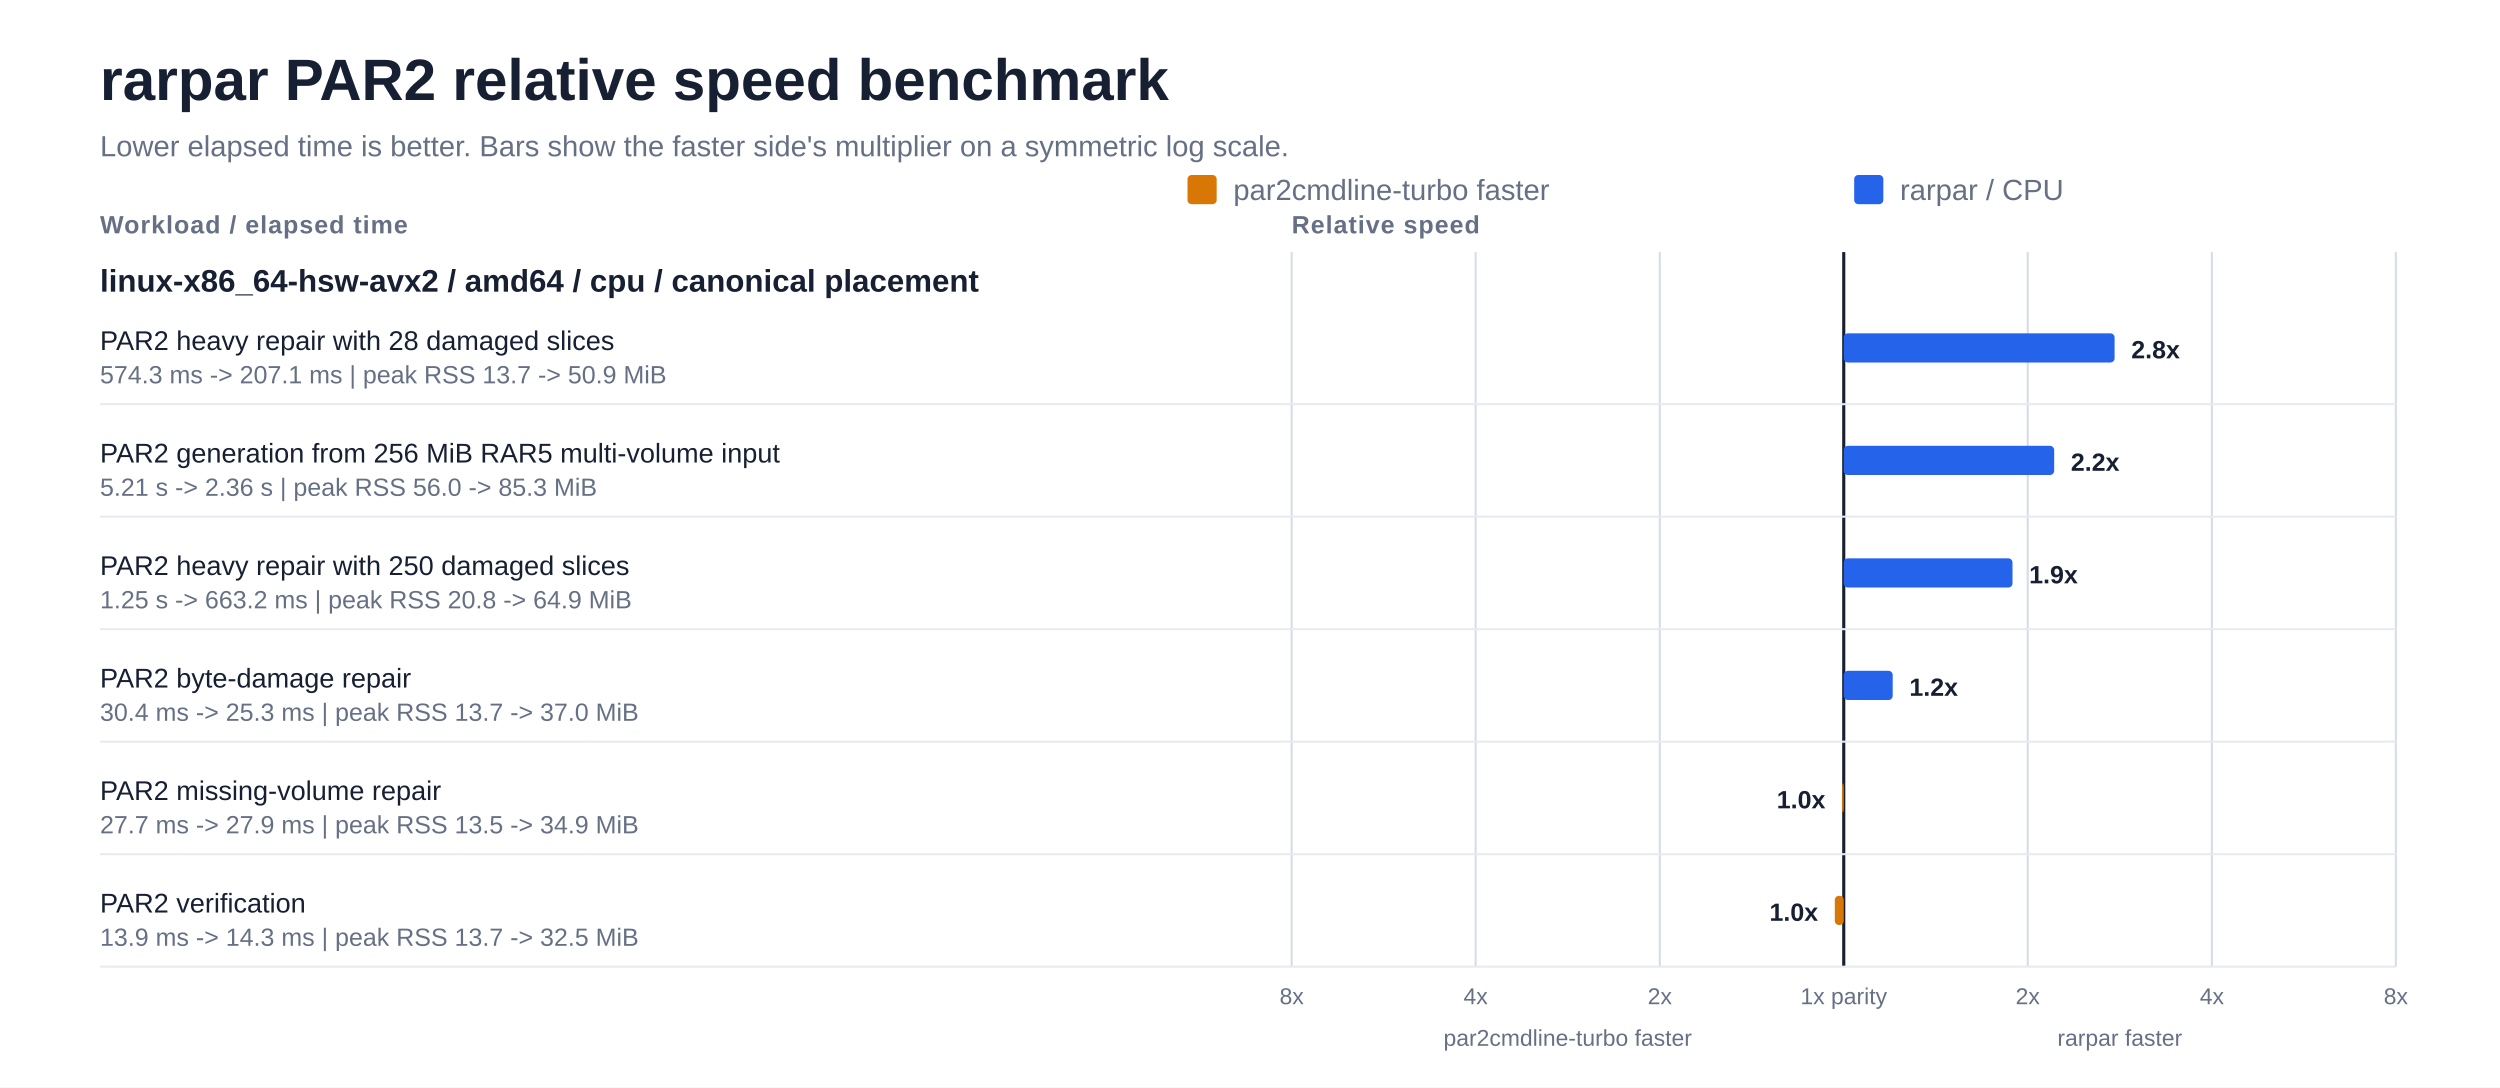
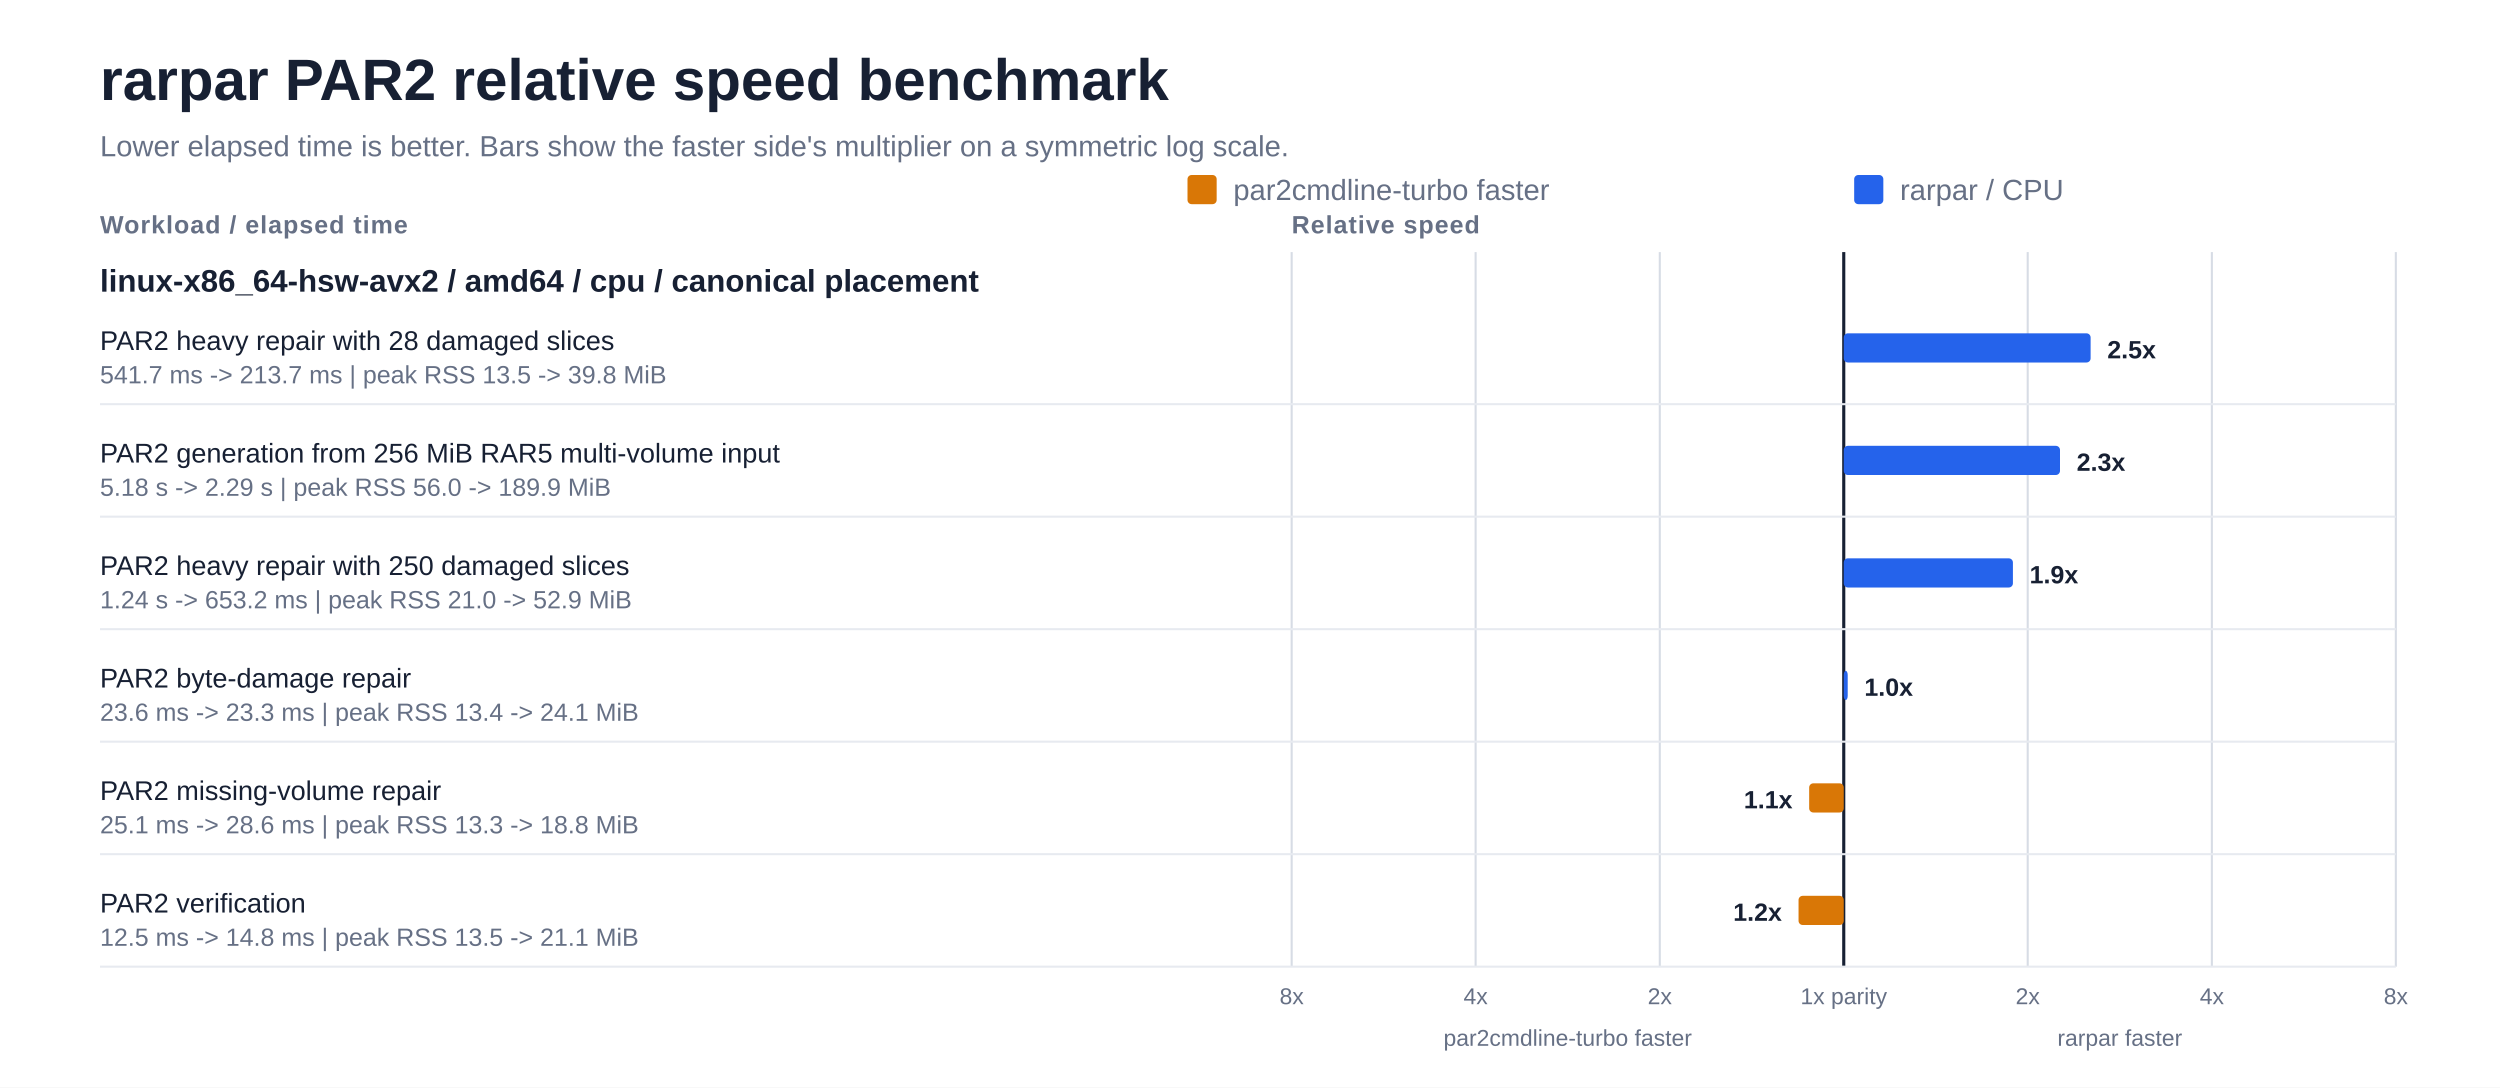
<svg xmlns="http://www.w3.org/2000/svg" width="1200" height="522" viewBox="0 0 1200 522" role="img" aria-labelledby="title desc">
  <style>
    .bg { fill: #ffffff; } text { font-family: Arial, sans-serif; fill: #172033; }
    .title { font-size: 28px; font-weight: 600; } .subtitle { font-size: 14px; fill: #667085; }
    .column { font-size: 12px; font-weight: 600; fill: #667085; letter-spacing: .04em; text-transform: uppercase; }
    .machine { font-size: 15px; font-weight: 600; } .workload { font-size: 13px; font-weight: 500; }
    .timing { font-size: 12px; fill: #667085; } .tick { font-size: 11px; fill: #667085; } .ratio { font-size: 12px; font-weight: 600; }
    .grid { stroke: #d7dce5; stroke-width: 1; } .parity { stroke: #172033; stroke-width: 1.5; } .rule { stroke: #e7eaf0; stroke-width: 1; }
    .cpu { fill: #2563eb; } .gpu { fill: #7c3aed; } .slower { fill: #d97706; }
    @media (prefers-color-scheme: dark) { .bg { fill: #0d1117; } text { fill: #e6edf3; } .subtitle, .column, .timing, .tick { fill: #9ca7b5; } .grid { stroke: #30363d; } .parity { stroke: #e6edf3; } .rule { stroke: #21262d; } .cpu { fill: #58a6ff; } .gpu { fill: #bc8cff; } .slower { fill: #f2a65a; } }
  </style>
  <rect class="bg" width="1200" height="522" />
  <text class="title" x="48" y="48">rarpar PAR2 relative speed benchmark</text>
  <text class="subtitle" x="48" y="75">Lower elapsed time is better. Bars show the faster side's multiplier on a symmetric log scale.</text>
  <g aria-label="Legend">
    <rect class="slower" x="570" y="84" width="14" height="14" rx="2" />
    <text class="subtitle" x="592" y="96">par2cmdline-turbo faster</text>
    <rect class="cpu" x="890" y="84" width="14" height="14" rx="2" />
    <text class="subtitle" x="912" y="96">rarpar / CPU</text>
  </g>
  <text class="column" x="48" y="112">Workload / elapsed time</text>
  <text class="column" x="620" y="112">Relative speed</text>
  <g aria-label="Relative speed axis">
    <line class="grid" x1="620.0" y1="121" x2="620.0" y2="464" />
    <text class="tick" x="620.0" y="482" text-anchor="middle">8x</text>
    <line class="grid" x1="708.3" y1="121" x2="708.3" y2="464" />
    <text class="tick" x="708.3" y="482" text-anchor="middle">4x</text>
    <line class="grid" x1="796.7" y1="121" x2="796.7" y2="464" />
    <text class="tick" x="796.7" y="482" text-anchor="middle">2x</text>
    <line class="parity" x1="885.0" y1="121" x2="885.0" y2="464" />
    <text class="tick" x="885.0" y="482" text-anchor="middle">1x parity</text>
    <line class="grid" x1="973.3" y1="121" x2="973.3" y2="464" />
    <text class="tick" x="973.3" y="482" text-anchor="middle">2x</text>
    <line class="grid" x1="1061.7" y1="121" x2="1061.7" y2="464" />
    <text class="tick" x="1061.7" y="482" text-anchor="middle">4x</text>
    <line class="grid" x1="1150.0" y1="121" x2="1150.0" y2="464" />
    <text class="tick" x="1150.0" y="482" text-anchor="middle">8x</text>
    <text class="tick" x="752.5" y="502" text-anchor="middle">par2cmdline-turbo faster</text>
    <text class="tick" x="1017.5" y="502" text-anchor="middle">rarpar faster</text>
  </g>
  <g aria-label="PAR2 benchmarks">
    <text class="machine" x="48" y="140">linux-x86_64-hsw-avx2 / amd64 / cpu / canonical placement</text>
    <text class="workload" x="48" y="168">PAR2 heavy repair with 28 damaged slices</text>
-     <text class="timing" x="48" y="184">574.3 ms -&gt; 207.1 ms  |  peak RSS 13.7 -&gt; 50.9 MiB</text>
-     <rect class="cpu" x="885.0" y="160" width="130.0" height="14" rx="2" />
-     <text class="ratio" x="1023.0" y="172">2.8x</text>
+     <text class="timing" x="48" y="184">541.7 ms -&gt; 213.7 ms  |  peak RSS 13.5 -&gt; 39.8 MiB</text>
+     <rect class="cpu" x="885.0" y="160" width="118.5" height="14" rx="2" />
+     <text class="ratio" x="1011.5" y="172">2.5x</text>
    <line class="rule" x1="48" y1="194" x2="1150" y2="194" />
    <text class="workload" x="48" y="222">PAR2 generation from 256 MiB RAR5 multi-volume input</text>
-     <text class="timing" x="48" y="238">5.21 s -&gt; 2.36 s  |  peak RSS 56.0 -&gt; 85.3 MiB</text>
-     <rect class="cpu" x="885.0" y="214" width="101.0" height="14" rx="2" />
-     <text class="ratio" x="994.0" y="226">2.2x</text>
+     <text class="timing" x="48" y="238">5.18 s -&gt; 2.29 s  |  peak RSS 56.0 -&gt; 189.9 MiB</text>
+     <rect class="cpu" x="885.0" y="214" width="103.8" height="14" rx="2" />
+     <text class="ratio" x="996.8" y="226">2.3x</text>
    <line class="rule" x1="48" y1="248" x2="1150" y2="248" />
    <text class="workload" x="48" y="276">PAR2 heavy repair with 250 damaged slices</text>
-     <text class="timing" x="48" y="292">1.25 s -&gt; 663.2 ms  |  peak RSS 20.8 -&gt; 64.9 MiB</text>
-     <rect class="cpu" x="885.0" y="268" width="81.0" height="14" rx="2" />
-     <text class="ratio" x="974.0" y="280">1.9x</text>
+     <text class="timing" x="48" y="292">1.24 s -&gt; 653.2 ms  |  peak RSS 21.0 -&gt; 52.9 MiB</text>
+     <rect class="cpu" x="885.0" y="268" width="81.2" height="14" rx="2" />
+     <text class="ratio" x="974.2" y="280">1.9x</text>
    <line class="rule" x1="48" y1="302" x2="1150" y2="302" />
    <text class="workload" x="48" y="330">PAR2 byte-damage repair</text>
-     <text class="timing" x="48" y="346">30.4 ms -&gt; 25.3 ms  |  peak RSS 13.7 -&gt; 37.0 MiB</text>
-     <rect class="cpu" x="885.0" y="322" width="23.5" height="14" rx="2" />
-     <text class="ratio" x="916.5" y="334">1.2x</text>
+     <text class="timing" x="48" y="346">23.6 ms -&gt; 23.3 ms  |  peak RSS 13.4 -&gt; 24.1 MiB</text>
+     <rect class="cpu" x="885.0" y="322" width="1.9" height="14" rx="2" />
+     <text class="ratio" x="894.9" y="334">1.0x</text>
    <line class="rule" x1="48" y1="356" x2="1150" y2="356" />
    <text class="workload" x="48" y="384">PAR2 missing-volume repair</text>
-     <text class="timing" x="48" y="400">27.7 ms -&gt; 27.9 ms  |  peak RSS 13.5 -&gt; 34.9 MiB</text>
-     <rect class="slower" x="884.2" y="376" width="0.8" height="14" rx="2" />
-     <text class="ratio" x="876.2" y="388" text-anchor="end">1.0x</text>
+     <text class="timing" x="48" y="400">25.1 ms -&gt; 28.6 ms  |  peak RSS 13.3 -&gt; 18.8 MiB</text>
+     <rect class="slower" x="868.4" y="376" width="16.6" height="14" rx="2" />
+     <text class="ratio" x="860.4" y="388" text-anchor="end">1.1x</text>
    <line class="rule" x1="48" y1="410" x2="1150" y2="410" />
    <text class="workload" x="48" y="438">PAR2 verification</text>
-     <text class="timing" x="48" y="454">13.9 ms -&gt; 14.3 ms  |  peak RSS 13.7 -&gt; 32.5 MiB</text>
-     <rect class="slower" x="880.7" y="430" width="4.3" height="14" rx="2" />
-     <text class="ratio" x="872.7" y="442" text-anchor="end">1.0x</text>
+     <text class="timing" x="48" y="454">12.5 ms -&gt; 14.8 ms  |  peak RSS 13.5 -&gt; 21.1 MiB</text>
+     <rect class="slower" x="863.3" y="430" width="21.7" height="14" rx="2" />
+     <text class="ratio" x="855.3" y="442" text-anchor="end">1.2x</text>
    <line class="rule" x1="48" y1="464" x2="1150" y2="464" />
  </g>
</svg>
